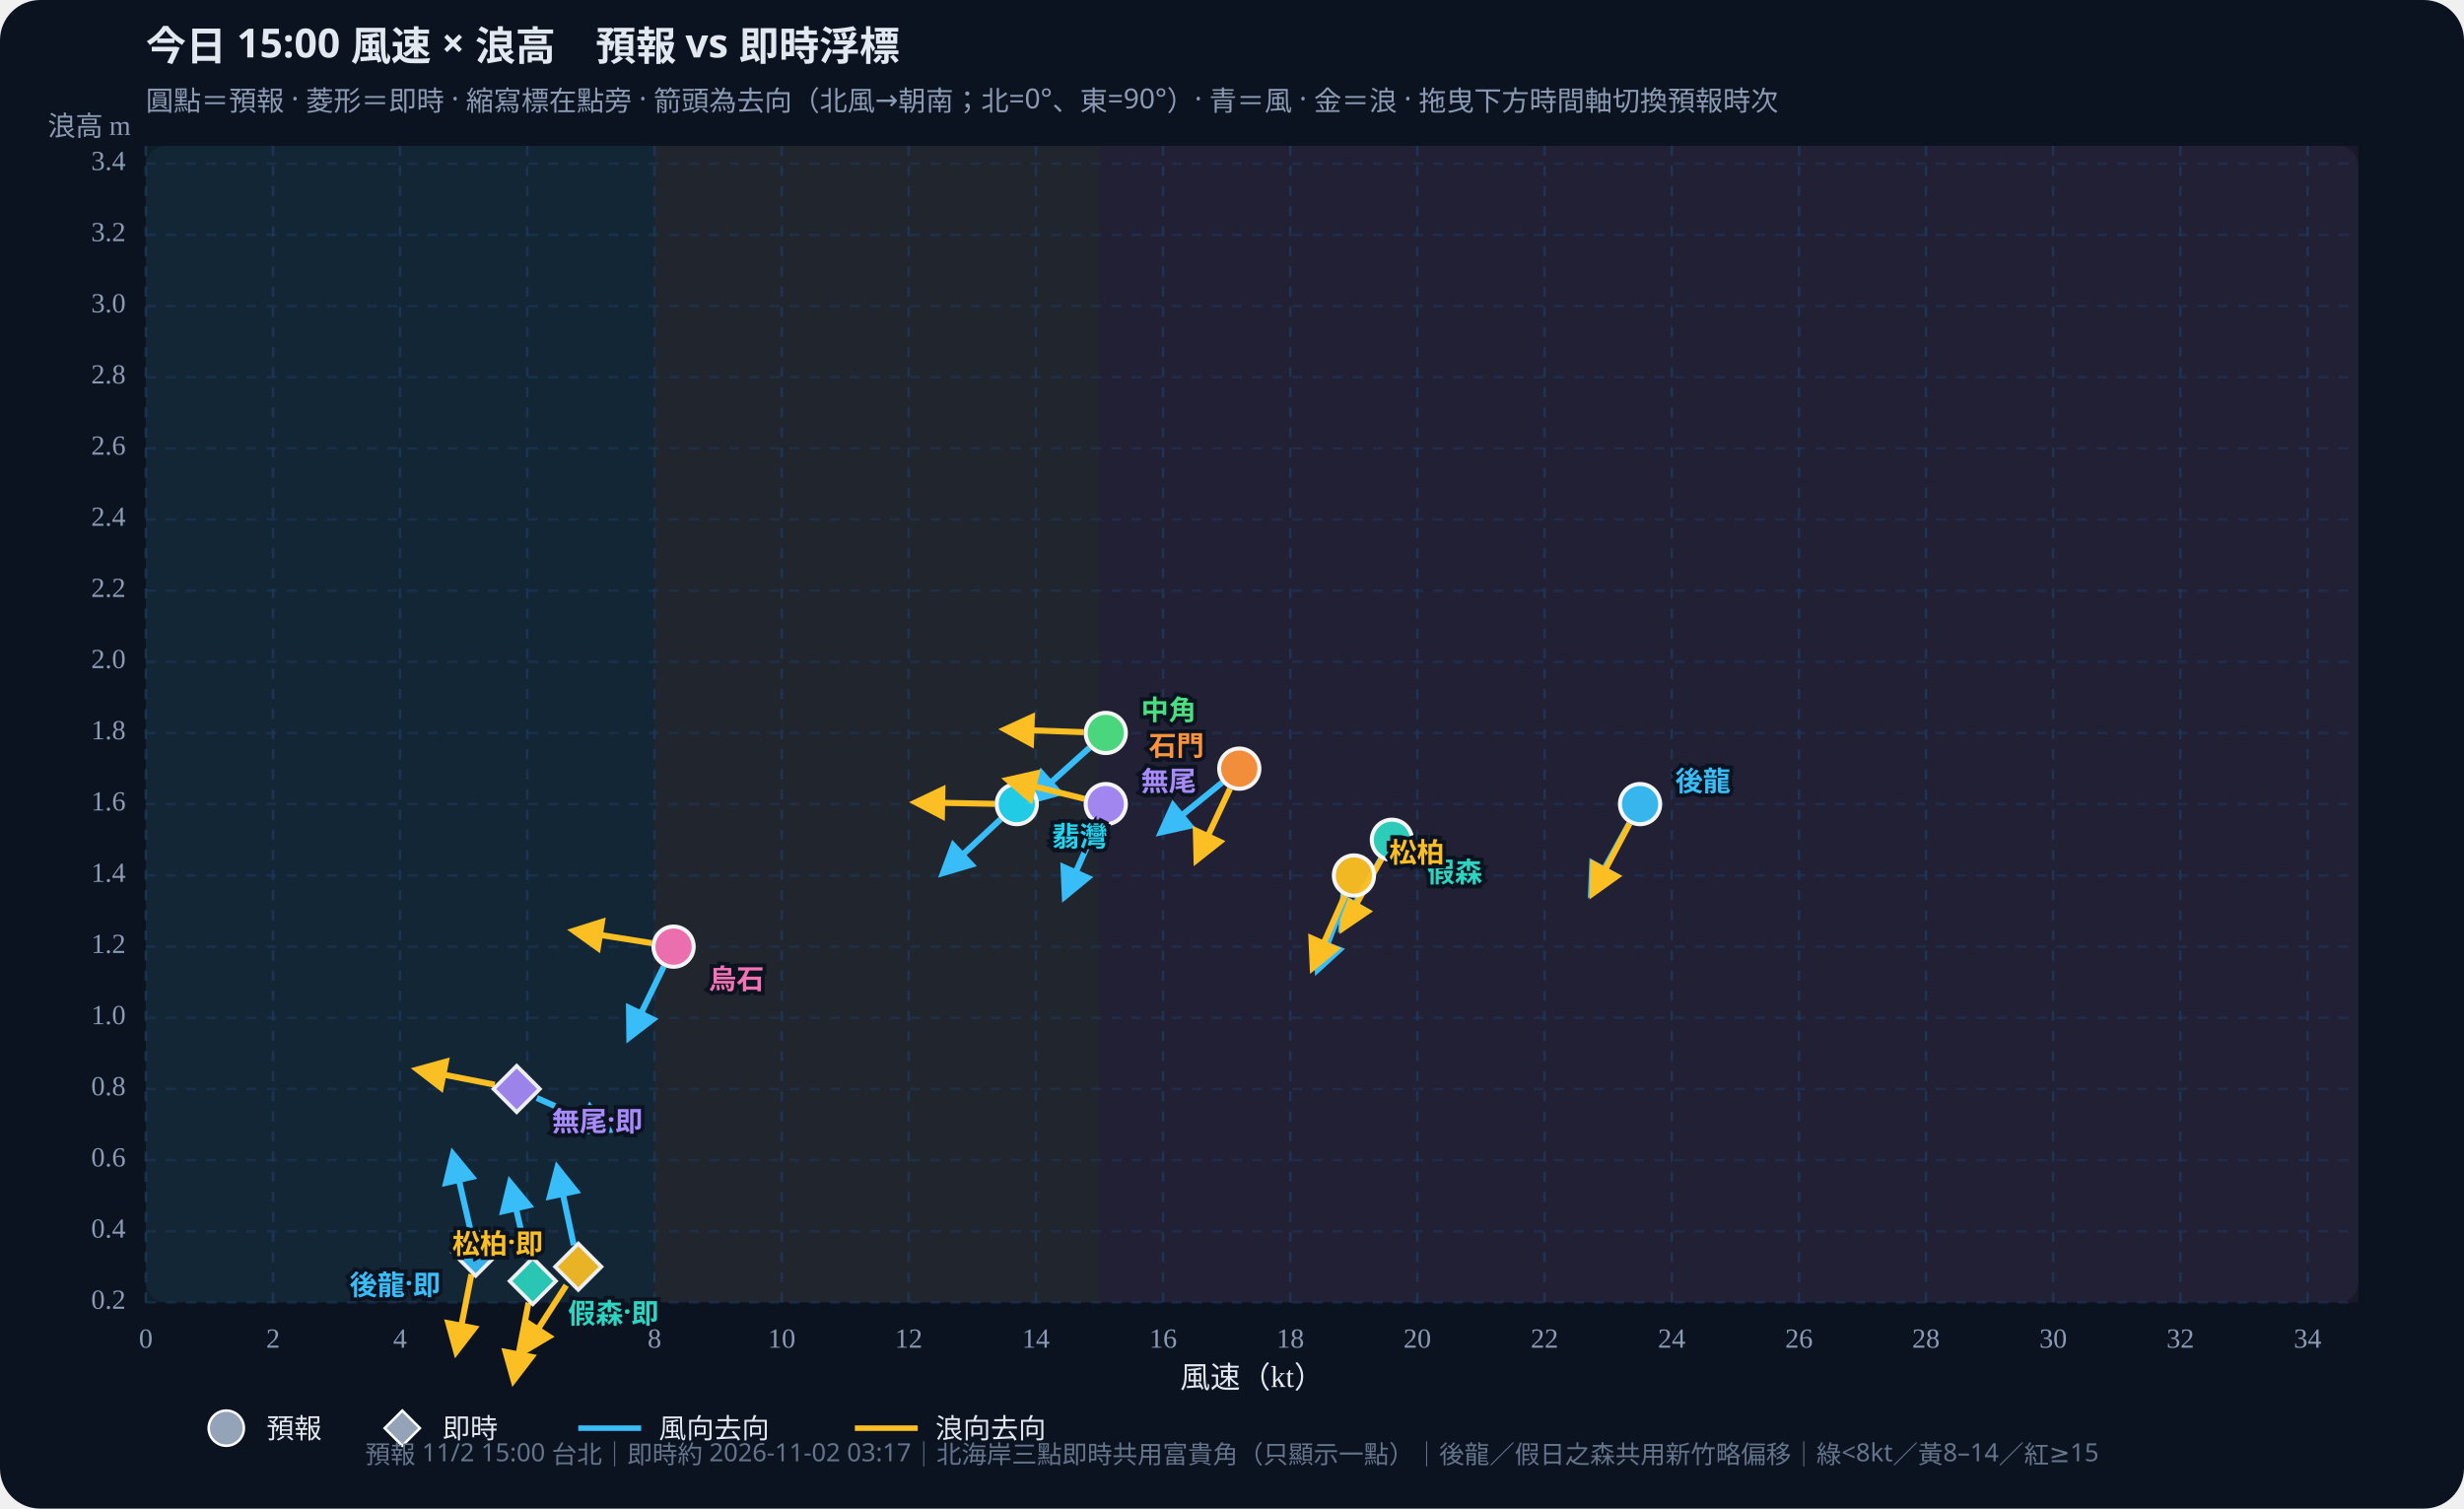
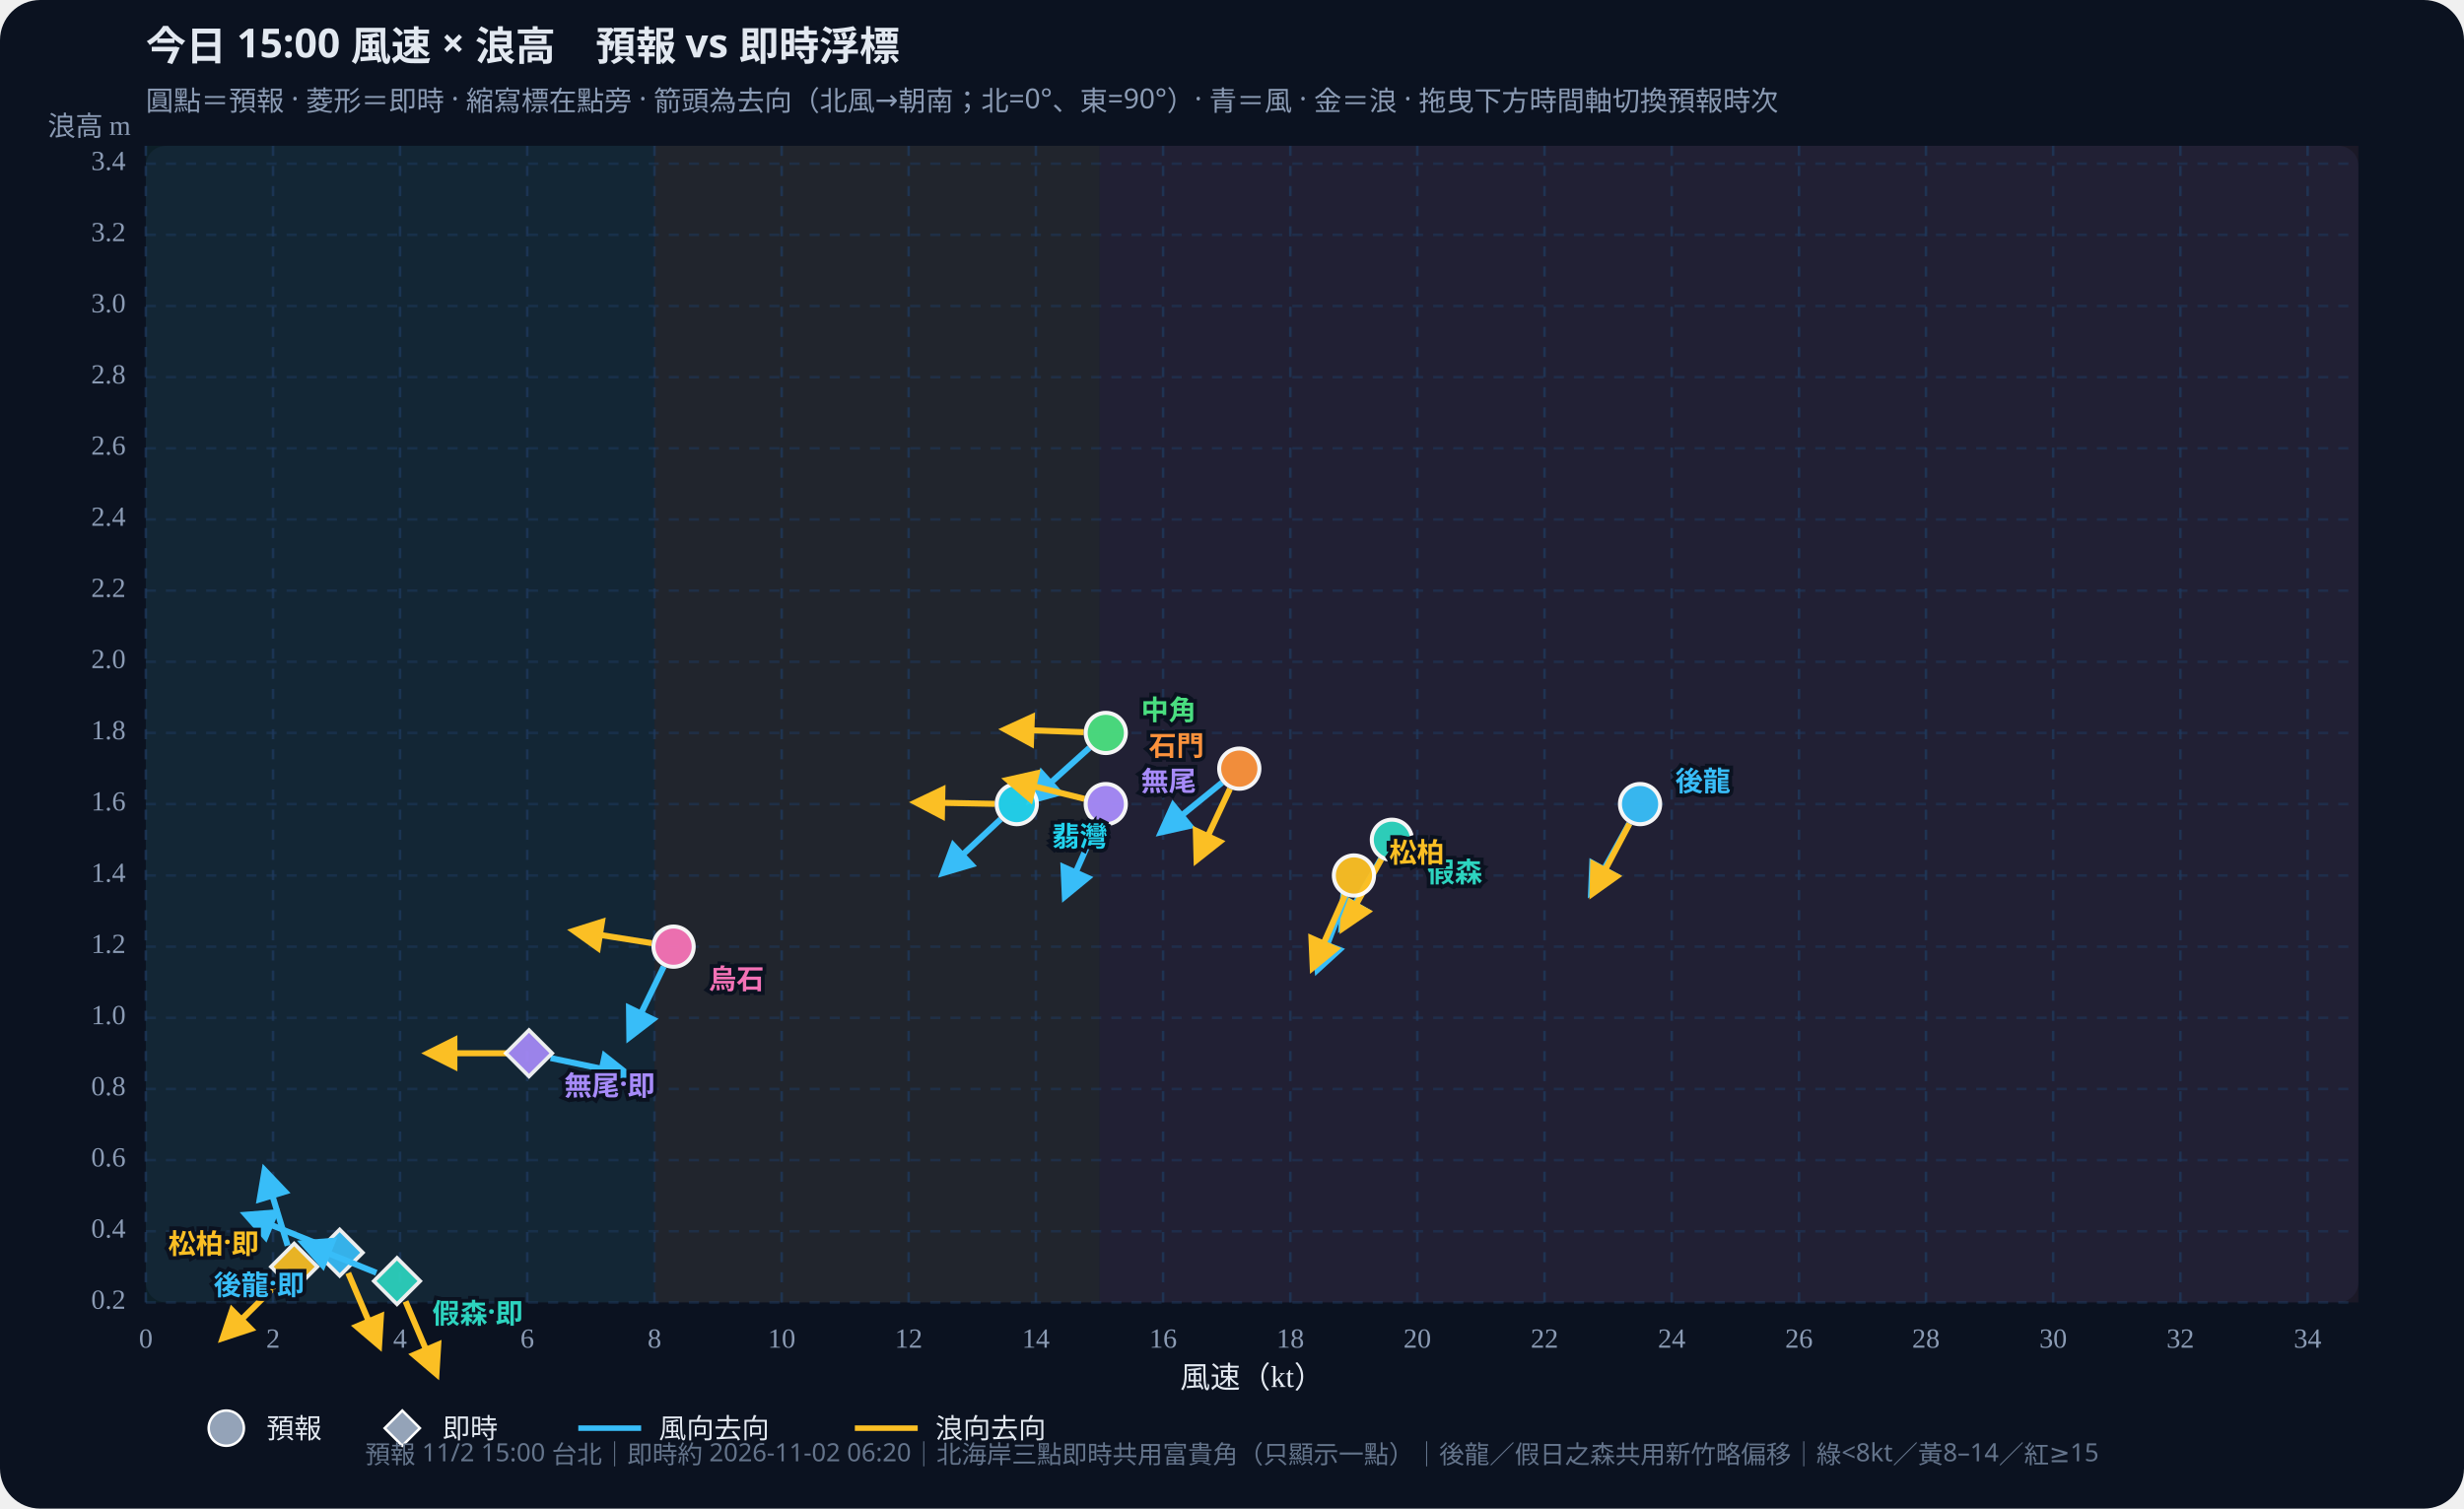
<svg xmlns="http://www.w3.org/2000/svg" id="wws-svg" viewBox="0 0 980 600" role="img" aria-label="風速與浪高散佈圖，可拖曳時間軸切換預報時次" style="width:100%;height:auto;display:block">
  <rect width="980" height="600" fill="#0b1220" rx="16" />
  <rect x="58" y="58" width="880" height="460" fill="#111a2e" rx="8" />
  <rect x="58.0" y="58" width="202.3" height="460" fill="#34d399" opacity="0.07" />
  <rect x="260.3" y="58" width="177.0" height="460" fill="#fbbf24" opacity="0.07" />
  <rect x="437.3" y="58" width="500.7" height="460" fill="#fb7185" opacity="0.07" />
  <defs>
    <marker id="arrow-38bdf8" viewBox="0 0 10 10" refX="8" refY="5" markerWidth="6" markerHeight="6" orient="auto-start-reverse">
      <path d="M0,0 L10,5 L0,10 z" fill="#38bdf8" />
    </marker>
    <marker id="arrow-fbbf24" viewBox="0 0 10 10" refX="8" refY="5" markerWidth="6" markerHeight="6" orient="auto-start-reverse">
      <path d="M0,0 L10,5 L0,10 z" fill="#fbbf24" />
    </marker>
  </defs>
  <text id="wws-title" x="58" y="24" fill="#e2e8f0" font-size="16" font-weight="700" font-family="Noto Sans TC,system-ui,sans-serif">今日 15:00 風速 × 浪高　預報 vs 即時浮標</text>
  <text x="58" y="44" fill="#8b9bb4" font-size="11" font-family="Noto Sans TC,system-ui,sans-serif">圓點＝預報 · 菱形＝即時 · 縮寫標在點旁 · 箭頭為去向（北風→朝南；北=0°、東=90°）· 青＝風 · 金＝浪 · 拖曳下方時間軸切換預報時次</text>
  <line x1="58.0" y1="58" x2="58.0" y2="518" stroke="#1e3a5f" stroke-dasharray="4 4" opacity="0.7" />
  <text x="58.0" y="536" text-anchor="middle" fill="#8b9bb4" font-size="11">0</text>
  <line x1="108.6" y1="58" x2="108.6" y2="518" stroke="#1e3a5f" stroke-dasharray="4 4" opacity="0.7" />
  <text x="108.6" y="536" text-anchor="middle" fill="#8b9bb4" font-size="11">2</text>
  <line x1="159.1" y1="58" x2="159.1" y2="518" stroke="#1e3a5f" stroke-dasharray="4 4" opacity="0.7" />
  <text x="159.1" y="536" text-anchor="middle" fill="#8b9bb4" font-size="11">4</text>
  <line x1="209.7" y1="58" x2="209.7" y2="518" stroke="#1e3a5f" stroke-dasharray="4 4" opacity="0.7" />
  <text x="209.7" y="536" text-anchor="middle" fill="#8b9bb4" font-size="11">6</text>
  <line x1="260.3" y1="58" x2="260.3" y2="518" stroke="#1e3a5f" stroke-dasharray="4 4" opacity="0.7" />
  <text x="260.3" y="536" text-anchor="middle" fill="#8b9bb4" font-size="11">8</text>
  <line x1="310.9" y1="58" x2="310.9" y2="518" stroke="#1e3a5f" stroke-dasharray="4 4" opacity="0.7" />
  <text x="310.9" y="536" text-anchor="middle" fill="#8b9bb4" font-size="11">10</text>
  <line x1="361.4" y1="58" x2="361.4" y2="518" stroke="#1e3a5f" stroke-dasharray="4 4" opacity="0.7" />
  <text x="361.4" y="536" text-anchor="middle" fill="#8b9bb4" font-size="11">12</text>
  <line x1="412.0" y1="58" x2="412.0" y2="518" stroke="#1e3a5f" stroke-dasharray="4 4" opacity="0.7" />
  <text x="412.0" y="536" text-anchor="middle" fill="#8b9bb4" font-size="11">14</text>
  <line x1="462.6" y1="58" x2="462.6" y2="518" stroke="#1e3a5f" stroke-dasharray="4 4" opacity="0.7" />
  <text x="462.6" y="536" text-anchor="middle" fill="#8b9bb4" font-size="11">16</text>
  <line x1="513.2" y1="58" x2="513.2" y2="518" stroke="#1e3a5f" stroke-dasharray="4 4" opacity="0.7" />
  <text x="513.2" y="536" text-anchor="middle" fill="#8b9bb4" font-size="11">18</text>
  <line x1="563.7" y1="58" x2="563.7" y2="518" stroke="#1e3a5f" stroke-dasharray="4 4" opacity="0.7" />
  <text x="563.7" y="536" text-anchor="middle" fill="#8b9bb4" font-size="11">20</text>
  <line x1="614.3" y1="58" x2="614.3" y2="518" stroke="#1e3a5f" stroke-dasharray="4 4" opacity="0.7" />
  <text x="614.3" y="536" text-anchor="middle" fill="#8b9bb4" font-size="11">22</text>
  <line x1="664.9" y1="58" x2="664.9" y2="518" stroke="#1e3a5f" stroke-dasharray="4 4" opacity="0.7" />
  <text x="664.9" y="536" text-anchor="middle" fill="#8b9bb4" font-size="11">24</text>
  <line x1="715.5" y1="58" x2="715.5" y2="518" stroke="#1e3a5f" stroke-dasharray="4 4" opacity="0.7" />
  <text x="715.5" y="536" text-anchor="middle" fill="#8b9bb4" font-size="11">26</text>
  <line x1="766.0" y1="58" x2="766.0" y2="518" stroke="#1e3a5f" stroke-dasharray="4 4" opacity="0.7" />
  <text x="766.0" y="536" text-anchor="middle" fill="#8b9bb4" font-size="11">28</text>
  <line x1="816.6" y1="58" x2="816.6" y2="518" stroke="#1e3a5f" stroke-dasharray="4 4" opacity="0.7" />
  <text x="816.6" y="536" text-anchor="middle" fill="#8b9bb4" font-size="11">30</text>
  <line x1="867.2" y1="58" x2="867.2" y2="518" stroke="#1e3a5f" stroke-dasharray="4 4" opacity="0.7" />
  <text x="867.2" y="536" text-anchor="middle" fill="#8b9bb4" font-size="11">32</text>
  <line x1="917.8" y1="58" x2="917.8" y2="518" stroke="#1e3a5f" stroke-dasharray="4 4" opacity="0.7" />
  <text x="917.8" y="536" text-anchor="middle" fill="#8b9bb4" font-size="11">34</text>
  <line x1="58" y1="518.0" x2="938" y2="518.0" stroke="#1e3a5f" stroke-dasharray="4 4" opacity="0.5" />
  <text x="50" y="518.0" text-anchor="end" dominant-baseline="middle" fill="#8b9bb4" font-size="11">0.2</text>
  <line x1="58" y1="489.7" x2="938" y2="489.7" stroke="#1e3a5f" stroke-dasharray="4 4" opacity="0.5" />
  <text x="50" y="489.7" text-anchor="end" dominant-baseline="middle" fill="#8b9bb4" font-size="11">0.4</text>
  <line x1="58" y1="461.4" x2="938" y2="461.4" stroke="#1e3a5f" stroke-dasharray="4 4" opacity="0.5" />
  <text x="50" y="461.4" text-anchor="end" dominant-baseline="middle" fill="#8b9bb4" font-size="11">0.6</text>
  <line x1="58" y1="433.1" x2="938" y2="433.1" stroke="#1e3a5f" stroke-dasharray="4 4" opacity="0.5" />
  <text x="50" y="433.1" text-anchor="end" dominant-baseline="middle" fill="#8b9bb4" font-size="11">0.8</text>
  <line x1="58" y1="404.8" x2="938" y2="404.8" stroke="#1e3a5f" stroke-dasharray="4 4" opacity="0.5" />
  <text x="50" y="404.8" text-anchor="end" dominant-baseline="middle" fill="#8b9bb4" font-size="11">1.0</text>
  <line x1="58" y1="376.5" x2="938" y2="376.5" stroke="#1e3a5f" stroke-dasharray="4 4" opacity="0.5" />
  <text x="50" y="376.5" text-anchor="end" dominant-baseline="middle" fill="#8b9bb4" font-size="11">1.2</text>
  <line x1="58" y1="348.2" x2="938" y2="348.2" stroke="#1e3a5f" stroke-dasharray="4 4" opacity="0.5" />
  <text x="50" y="348.2" text-anchor="end" dominant-baseline="middle" fill="#8b9bb4" font-size="11">1.4</text>
  <line x1="58" y1="319.8" x2="938" y2="319.8" stroke="#1e3a5f" stroke-dasharray="4 4" opacity="0.5" />
  <text x="50" y="319.8" text-anchor="end" dominant-baseline="middle" fill="#8b9bb4" font-size="11">1.6</text>
  <line x1="58" y1="291.5" x2="938" y2="291.5" stroke="#1e3a5f" stroke-dasharray="4 4" opacity="0.5" />
  <text x="50" y="291.5" text-anchor="end" dominant-baseline="middle" fill="#8b9bb4" font-size="11">1.8</text>
  <line x1="58" y1="263.2" x2="938" y2="263.2" stroke="#1e3a5f" stroke-dasharray="4 4" opacity="0.5" />
  <text x="50" y="263.2" text-anchor="end" dominant-baseline="middle" fill="#8b9bb4" font-size="11">2.0</text>
  <line x1="58" y1="234.9" x2="938" y2="234.9" stroke="#1e3a5f" stroke-dasharray="4 4" opacity="0.5" />
  <text x="50" y="234.9" text-anchor="end" dominant-baseline="middle" fill="#8b9bb4" font-size="11">2.2</text>
  <line x1="58" y1="206.6" x2="938" y2="206.6" stroke="#1e3a5f" stroke-dasharray="4 4" opacity="0.5" />
  <text x="50" y="206.6" text-anchor="end" dominant-baseline="middle" fill="#8b9bb4" font-size="11">2.4</text>
  <line x1="58" y1="178.3" x2="938" y2="178.3" stroke="#1e3a5f" stroke-dasharray="4 4" opacity="0.5" />
  <text x="50" y="178.3" text-anchor="end" dominant-baseline="middle" fill="#8b9bb4" font-size="11">2.6</text>
  <line x1="58" y1="150.0" x2="938" y2="150.0" stroke="#1e3a5f" stroke-dasharray="4 4" opacity="0.5" />
  <text x="50" y="150.0" text-anchor="end" dominant-baseline="middle" fill="#8b9bb4" font-size="11">2.8</text>
  <line x1="58" y1="121.7" x2="938" y2="121.7" stroke="#1e3a5f" stroke-dasharray="4 4" opacity="0.5" />
  <text x="50" y="121.7" text-anchor="end" dominant-baseline="middle" fill="#8b9bb4" font-size="11">3.0</text>
  <line x1="58" y1="93.4" x2="938" y2="93.4" stroke="#1e3a5f" stroke-dasharray="4 4" opacity="0.5" />
  <text x="50" y="93.4" text-anchor="end" dominant-baseline="middle" fill="#8b9bb4" font-size="11">3.2</text>
  <line x1="58" y1="65.1" x2="938" y2="65.1" stroke="#1e3a5f" stroke-dasharray="4 4" opacity="0.5" />
  <text x="50" y="65.1" text-anchor="end" dominant-baseline="middle" fill="#8b9bb4" font-size="11">3.4</text>
  <text x="498" y="552" text-anchor="middle" fill="#e2e8f0" font-size="12">風速（kt）</text>
  <text x="52" y="54" text-anchor="end" fill="#8b9bb4" font-size="11">浪高 m</text>
  <g id="wws-forecast-layer">
    <line x1="648.0" y1="327.5" x2="632.9" y2="354.8" stroke="#38bdf8" stroke-width="2.4" marker-end="url(#arrow-38bdf8)" />
    <line x1="648.1" y1="327.6" x2="633.5" y2="355.2" stroke="#fbbf24" stroke-width="2.4" marker-end="url(#arrow-fbbf24)" />
    <circle cx="652.3" cy="319.8" r="8.0" fill="#38bdf8" stroke="#fff" stroke-width="1.6" opacity="0.95" />
    <line x1="549.2" y1="341.6" x2="533.6" y2="368.6" stroke="#38bdf8" stroke-width="2.4" marker-end="url(#arrow-38bdf8)" />
    <line x1="549.4" y1="341.7" x2="534.2" y2="369.0" stroke="#fbbf24" stroke-width="2.4" marker-end="url(#arrow-fbbf24)" />
    <circle cx="553.6" cy="334.0" r="8.0" fill="#2dd4bf" stroke="#fff" stroke-width="1.6" opacity="0.95" />
    <line x1="535.3" y1="356.4" x2="524.1" y2="385.5" stroke="#38bdf8" stroke-width="2.4" marker-end="url(#arrow-38bdf8)" />
    <line x1="534.9" y1="356.2" x2="522.2" y2="384.7" stroke="#fbbf24" stroke-width="2.4" marker-end="url(#arrow-fbbf24)" />
    <circle cx="538.5" cy="348.2" r="8.0" fill="#fbbf24" stroke="#fff" stroke-width="1.6" opacity="0.95" />
    <line x1="433.3" y1="297.4" x2="410.1" y2="318.3" stroke="#38bdf8" stroke-width="2.4" marker-end="url(#arrow-38bdf8)" />
    <line x1="431.0" y1="291.2" x2="399.9" y2="290.1" stroke="#fbbf24" stroke-width="2.4" marker-end="url(#arrow-fbbf24)" />
    <circle cx="439.8" cy="291.5" r="8.0" fill="#4ade80" stroke="#fff" stroke-width="1.6" opacity="0.95" />
    <line x1="398.0" y1="325.8" x2="375.2" y2="347.1" stroke="#38bdf8" stroke-width="2.4" marker-end="url(#arrow-38bdf8)" />
    <line x1="395.6" y1="319.7" x2="364.4" y2="319.1" stroke="#fbbf24" stroke-width="2.4" marker-end="url(#arrow-fbbf24)" />
    <circle cx="404.4" cy="319.8" r="8.0" fill="#22d3ee" stroke="#fff" stroke-width="1.6" opacity="0.95" />
    <line x1="486.1" y1="311.2" x2="461.9" y2="330.9" stroke="#38bdf8" stroke-width="2.4" marker-end="url(#arrow-38bdf8)" />
    <line x1="489.2" y1="313.7" x2="476.0" y2="341.9" stroke="#fbbf24" stroke-width="2.4" marker-end="url(#arrow-fbbf24)" />
    <circle cx="492.9" cy="305.7" r="8.0" fill="#fb923c" stroke="#fff" stroke-width="1.6" opacity="0.95" />
    <line x1="436.3" y1="327.9" x2="423.6" y2="356.4" stroke="#38bdf8" stroke-width="2.4" marker-end="url(#arrow-38bdf8)" />
    <line x1="431.3" y1="317.7" x2="401.0" y2="310.2" stroke="#fbbf24" stroke-width="2.4" marker-end="url(#arrow-fbbf24)" />
    <circle cx="439.8" cy="319.8" r="8.0" fill="#a78bfa" stroke="#fff" stroke-width="1.6" opacity="0.95" />
    <line x1="264.0" y1="384.4" x2="250.4" y2="412.4" stroke="#38bdf8" stroke-width="2.4" marker-end="url(#arrow-38bdf8)" />
    <line x1="259.2" y1="375.1" x2="228.4" y2="370.2" stroke="#fbbf24" stroke-width="2.4" marker-end="url(#arrow-fbbf24)" />
    <circle cx="267.9" cy="376.5" r="8.0" fill="#f472b6" stroke="#fff" stroke-width="1.6" opacity="0.95" />
    <text x="666.3" y="309.8" text-anchor="start" dominant-baseline="central" fill="#38bdf8" font-size="11" font-weight="700" font-family="Noto Sans TC,system-ui,sans-serif" stroke="#0b1220" stroke-width="3" paint-order="stroke">後龍</text>
    <text x="567.6" y="346.0" text-anchor="start" dominant-baseline="central" fill="#2dd4bf" font-size="11" font-weight="700" font-family="Noto Sans TC,system-ui,sans-serif" stroke="#0b1220" stroke-width="3" paint-order="stroke">假森</text>
    <text x="552.5" y="338.2" text-anchor="start" dominant-baseline="central" fill="#fbbf24" font-size="11" font-weight="700" font-family="Noto Sans TC,system-ui,sans-serif" stroke="#0b1220" stroke-width="3" paint-order="stroke">松柏</text>
    <text x="453.8" y="281.5" text-anchor="start" dominant-baseline="central" fill="#4ade80" font-size="11" font-weight="700" font-family="Noto Sans TC,system-ui,sans-serif" stroke="#0b1220" stroke-width="3" paint-order="stroke">中角</text>
    <text x="418.4" y="331.8" text-anchor="start" dominant-baseline="central" fill="#22d3ee" font-size="11" font-weight="700" font-family="Noto Sans TC,system-ui,sans-serif" stroke="#0b1220" stroke-width="3" paint-order="stroke">翡灣</text>
    <text x="478.9" y="295.7" text-anchor="end" dominant-baseline="central" fill="#fb923c" font-size="11" font-weight="700" font-family="Noto Sans TC,system-ui,sans-serif" stroke="#0b1220" stroke-width="3" paint-order="stroke">石門</text>
    <text x="453.8" y="309.8" text-anchor="start" dominant-baseline="central" fill="#a78bfa" font-size="11" font-weight="700" font-family="Noto Sans TC,system-ui,sans-serif" stroke="#0b1220" stroke-width="3" paint-order="stroke">無尾</text>
    <text x="281.9" y="388.5" text-anchor="start" dominant-baseline="central" fill="#f472b6" font-size="11" font-weight="700" font-family="Noto Sans TC,system-ui,sans-serif" stroke="#0b1220" stroke-width="3" paint-order="stroke">烏石</text>
  </g>
  <g id="wws-live-layer">
-     <line x1="187.2" y1="489.6" x2="180.2" y2="459.2" stroke="#38bdf8" stroke-width="2.4" marker-end="url(#arrow-38bdf8)" />
-     <line x1="187.5" y1="506.8" x2="181.5" y2="537.4" stroke="#fbbf24" stroke-width="2.4" marker-end="url(#arrow-fbbf24)" />
-     <polygon points="189.2,489.0 198.4,498.2 189.2,507.4 180.0,498.2" fill="#38bdf8" stroke="#fff" stroke-width="1.5" opacity="0.92" />
-     <line x1="209.9" y1="500.9" x2="202.9" y2="470.5" stroke="#38bdf8" stroke-width="2.4" marker-end="url(#arrow-38bdf8)" />
-     <line x1="210.2" y1="518.1" x2="204.3" y2="548.8" stroke="#fbbf24" stroke-width="2.4" marker-end="url(#arrow-fbbf24)" />
-     <polygon points="211.9,500.3 221.1,509.5 211.9,518.7 202.7,509.5" fill="#2dd4bf" stroke="#fff" stroke-width="1.5" opacity="0.92" />
-     <line x1="228.2" y1="495.2" x2="221.7" y2="464.7" stroke="#38bdf8" stroke-width="2.4" marker-end="url(#arrow-38bdf8)" />
-     <line x1="225.2" y1="511.2" x2="208.3" y2="537.4" stroke="#fbbf24" stroke-width="2.4" marker-end="url(#arrow-fbbf24)" />
-     <polygon points="230.0,494.6 239.2,503.8 230.0,513.0 220.8,503.8" fill="#fbbf24" stroke="#fff" stroke-width="1.5" opacity="0.92" />
-     <line x1="213.5" y1="436.7" x2="242.0" y2="449.3" stroke="#38bdf8" stroke-width="2.4" marker-end="url(#arrow-38bdf8)" />
-     <line x1="196.8" y1="431.4" x2="166.2" y2="425.4" stroke="#fbbf24" stroke-width="2.4" marker-end="url(#arrow-fbbf24)" />
-     <polygon points="205.5,423.9 214.7,433.1 205.5,442.3 196.3,433.1" fill="#a78bfa" stroke="#fff" stroke-width="1.5" opacity="0.92" />
-     <text x="175.2" y="510.2" text-anchor="end" dominant-baseline="central" fill="#38bdf8" font-size="11" font-weight="700" font-family="Noto Sans TC,system-ui,sans-serif" stroke="#0b1220" stroke-width="3" paint-order="stroke">後龍·即</text>
-     <text x="225.9" y="521.5" text-anchor="start" dominant-baseline="central" fill="#2dd4bf" font-size="11" font-weight="700" font-family="Noto Sans TC,system-ui,sans-serif" stroke="#0b1220" stroke-width="3" paint-order="stroke">假森·即</text>
-     <text x="216.0" y="493.8" text-anchor="end" dominant-baseline="central" fill="#fbbf24" font-size="11" font-weight="700" font-family="Noto Sans TC,system-ui,sans-serif" stroke="#0b1220" stroke-width="3" paint-order="stroke">松柏·即</text>
-     <text x="219.5" y="445.1" text-anchor="start" dominant-baseline="central" fill="#a78bfa" font-size="11" font-weight="700" font-family="Noto Sans TC,system-ui,sans-serif" stroke="#0b1220" stroke-width="3" paint-order="stroke">無尾·即</text>
+     <line x1="126.9" y1="494.9" x2="98.0" y2="483.2" stroke="#38bdf8" stroke-width="2.4" marker-end="url(#arrow-38bdf8)" />
+     <line x1="138.5" y1="506.3" x2="150.7" y2="535.0" stroke="#fbbf24" stroke-width="2.4" marker-end="url(#arrow-fbbf24)" />
+     <polygon points="135.1,489.0 144.3,498.2 135.1,507.4 125.9,498.2" fill="#38bdf8" stroke="#fff" stroke-width="1.5" opacity="0.92" />
+     <line x1="149.7" y1="506.2" x2="120.8" y2="494.5" stroke="#38bdf8" stroke-width="2.4" marker-end="url(#arrow-38bdf8)" />
+     <line x1="161.3" y1="517.6" x2="173.5" y2="546.3" stroke="#fbbf24" stroke-width="2.4" marker-end="url(#arrow-fbbf24)" />
+     <polygon points="157.9,500.3 167.1,509.5 157.9,518.7 148.7,509.5" fill="#2dd4bf" stroke="#fff" stroke-width="1.5" opacity="0.92" />
+     <line x1="114.4" y1="495.4" x2="105.3" y2="465.6" stroke="#38bdf8" stroke-width="2.4" marker-end="url(#arrow-38bdf8)" />
+     <line x1="110.8" y1="510.1" x2="88.7" y2="532.1" stroke="#fbbf24" stroke-width="2.4" marker-end="url(#arrow-fbbf24)" />
+     <polygon points="117.0,494.6 126.2,503.8 117.0,513.0 107.8,503.8" fill="#fbbf24" stroke="#fff" stroke-width="1.5" opacity="0.92" />
+     <line x1="219.0" y1="420.8" x2="249.5" y2="427.2" stroke="#38bdf8" stroke-width="2.4" marker-end="url(#arrow-38bdf8)" />
+     <line x1="201.6" y1="418.9" x2="170.4" y2="418.9" stroke="#fbbf24" stroke-width="2.4" marker-end="url(#arrow-fbbf24)" />
+     <polygon points="210.4,409.7 219.6,418.9 210.4,428.1 201.2,418.9" fill="#a78bfa" stroke="#fff" stroke-width="1.5" opacity="0.92" />
+     <text x="121.1" y="510.2" text-anchor="end" dominant-baseline="central" fill="#38bdf8" font-size="11" font-weight="700" font-family="Noto Sans TC,system-ui,sans-serif" stroke="#0b1220" stroke-width="3" paint-order="stroke">後龍·即</text>
+     <text x="171.9" y="521.5" text-anchor="start" dominant-baseline="central" fill="#2dd4bf" font-size="11" font-weight="700" font-family="Noto Sans TC,system-ui,sans-serif" stroke="#0b1220" stroke-width="3" paint-order="stroke">假森·即</text>
+     <text x="103.0" y="493.8" text-anchor="end" dominant-baseline="central" fill="#fbbf24" font-size="11" font-weight="700" font-family="Noto Sans TC,system-ui,sans-serif" stroke="#0b1220" stroke-width="3" paint-order="stroke">松柏·即</text>
+     <text x="224.4" y="430.9" text-anchor="start" dominant-baseline="central" fill="#a78bfa" font-size="11" font-weight="700" font-family="Noto Sans TC,system-ui,sans-serif" stroke="#0b1220" stroke-width="3" paint-order="stroke">無尾·即</text>
  </g>
  <circle cx="90" cy="568" r="7" fill="#94a3b8" stroke="#fff" />
  <text x="106" y="572" fill="#e2e8f0" font-size="11" font-family="Noto Sans TC,system-ui,sans-serif">預報</text>
  <polygon points="160,561 167,568 160,575 153,568" fill="#94a3b8" stroke="#fff" />
  <text x="176" y="572" fill="#e2e8f0" font-size="11" font-family="Noto Sans TC,system-ui,sans-serif">即時</text>
  <line x1="230" y1="568" x2="255" y2="568" stroke="#38bdf8" stroke-width="2.2" />
  <text x="262" y="572" fill="#e2e8f0" font-size="11" font-family="Noto Sans TC,system-ui,sans-serif">風向去向</text>
  <line x1="340" y1="568" x2="365" y2="568" stroke="#fbbf24" stroke-width="2.2" />
  <text x="372" y="572" fill="#e2e8f0" font-size="11" font-family="Noto Sans TC,system-ui,sans-serif">浪向去向</text>
-   <text id="wws-foot" x="490" y="582" text-anchor="middle" fill="#64748b" font-size="10" font-family="Noto Sans TC,system-ui,sans-serif">預報 11/2 15:00 台北｜即時約 2026-11-02 03:17｜北海岸三點即時共用富貴角（只顯示一點）｜後龍／假日之森共用新竹略偏移｜綠&lt;8kt／黃8–14／紅≥15</text>
+   <text id="wws-foot" x="490" y="582" text-anchor="middle" fill="#64748b" font-size="10" font-family="Noto Sans TC,system-ui,sans-serif">預報 11/2 15:00 台北｜即時約 2026-11-02 06:20｜北海岸三點即時共用富貴角（只顯示一點）｜後龍／假日之森共用新竹略偏移｜綠&lt;8kt／黃8–14／紅≥15</text>
</svg>
